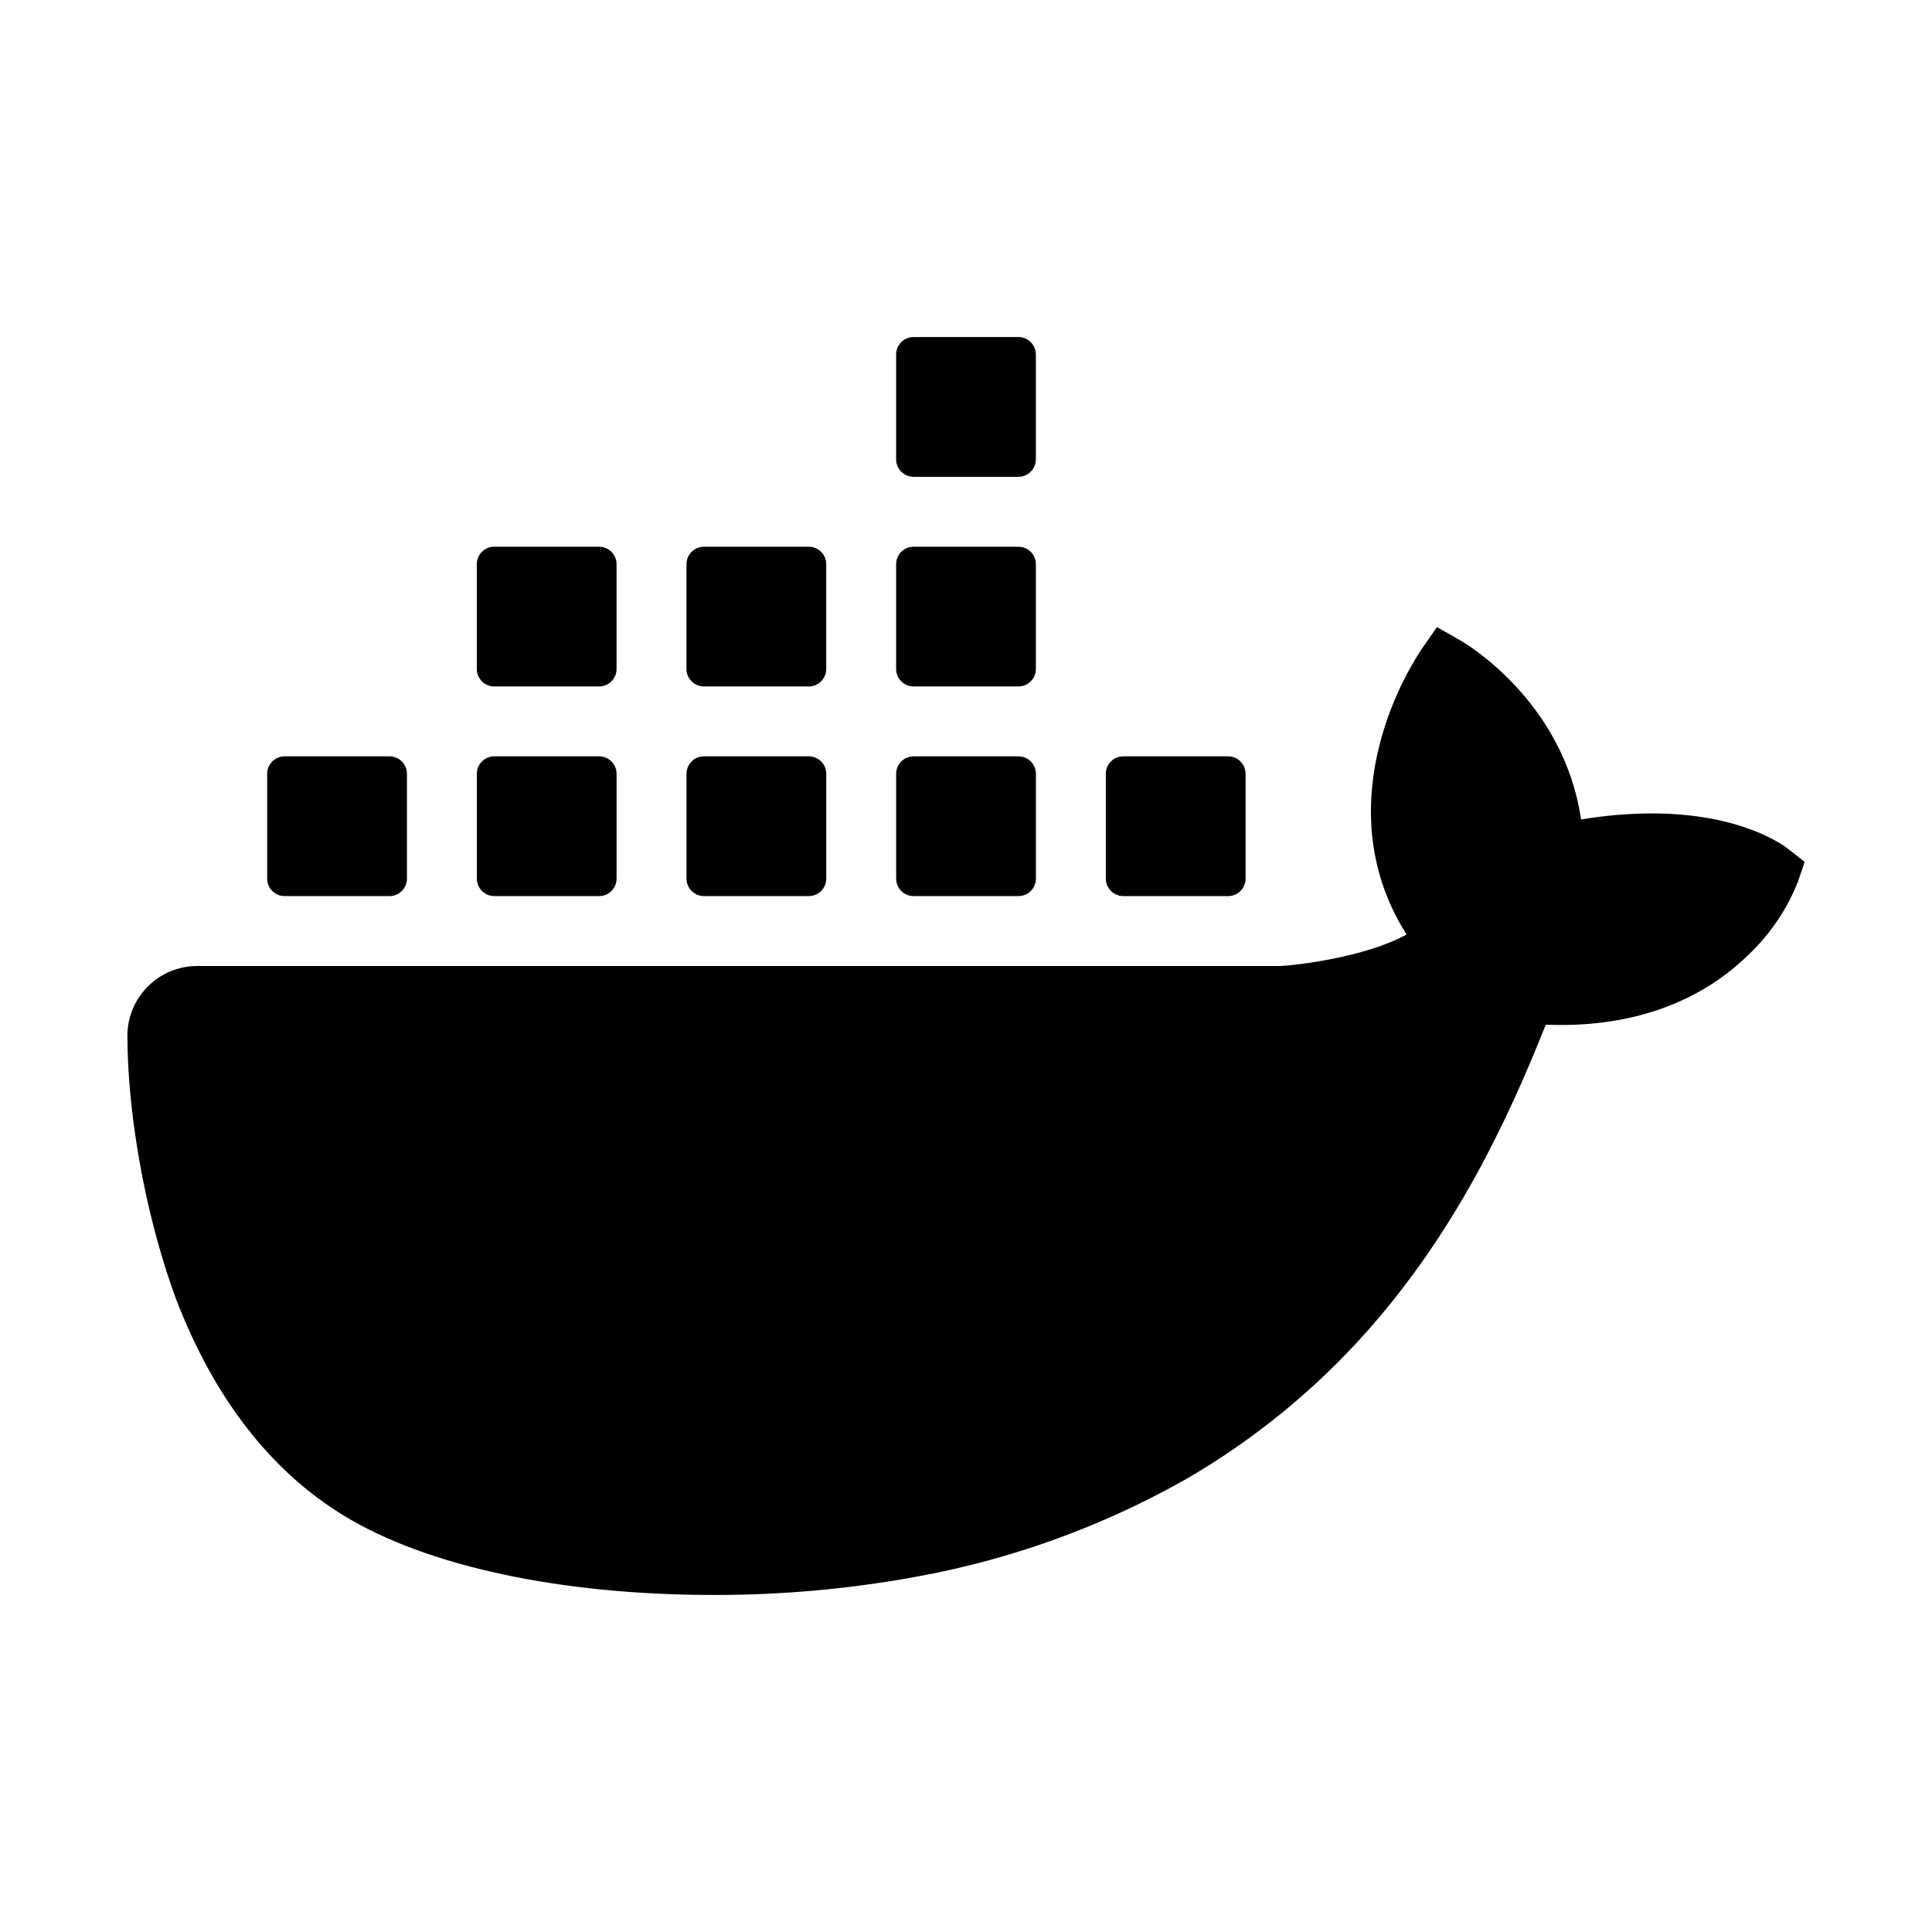
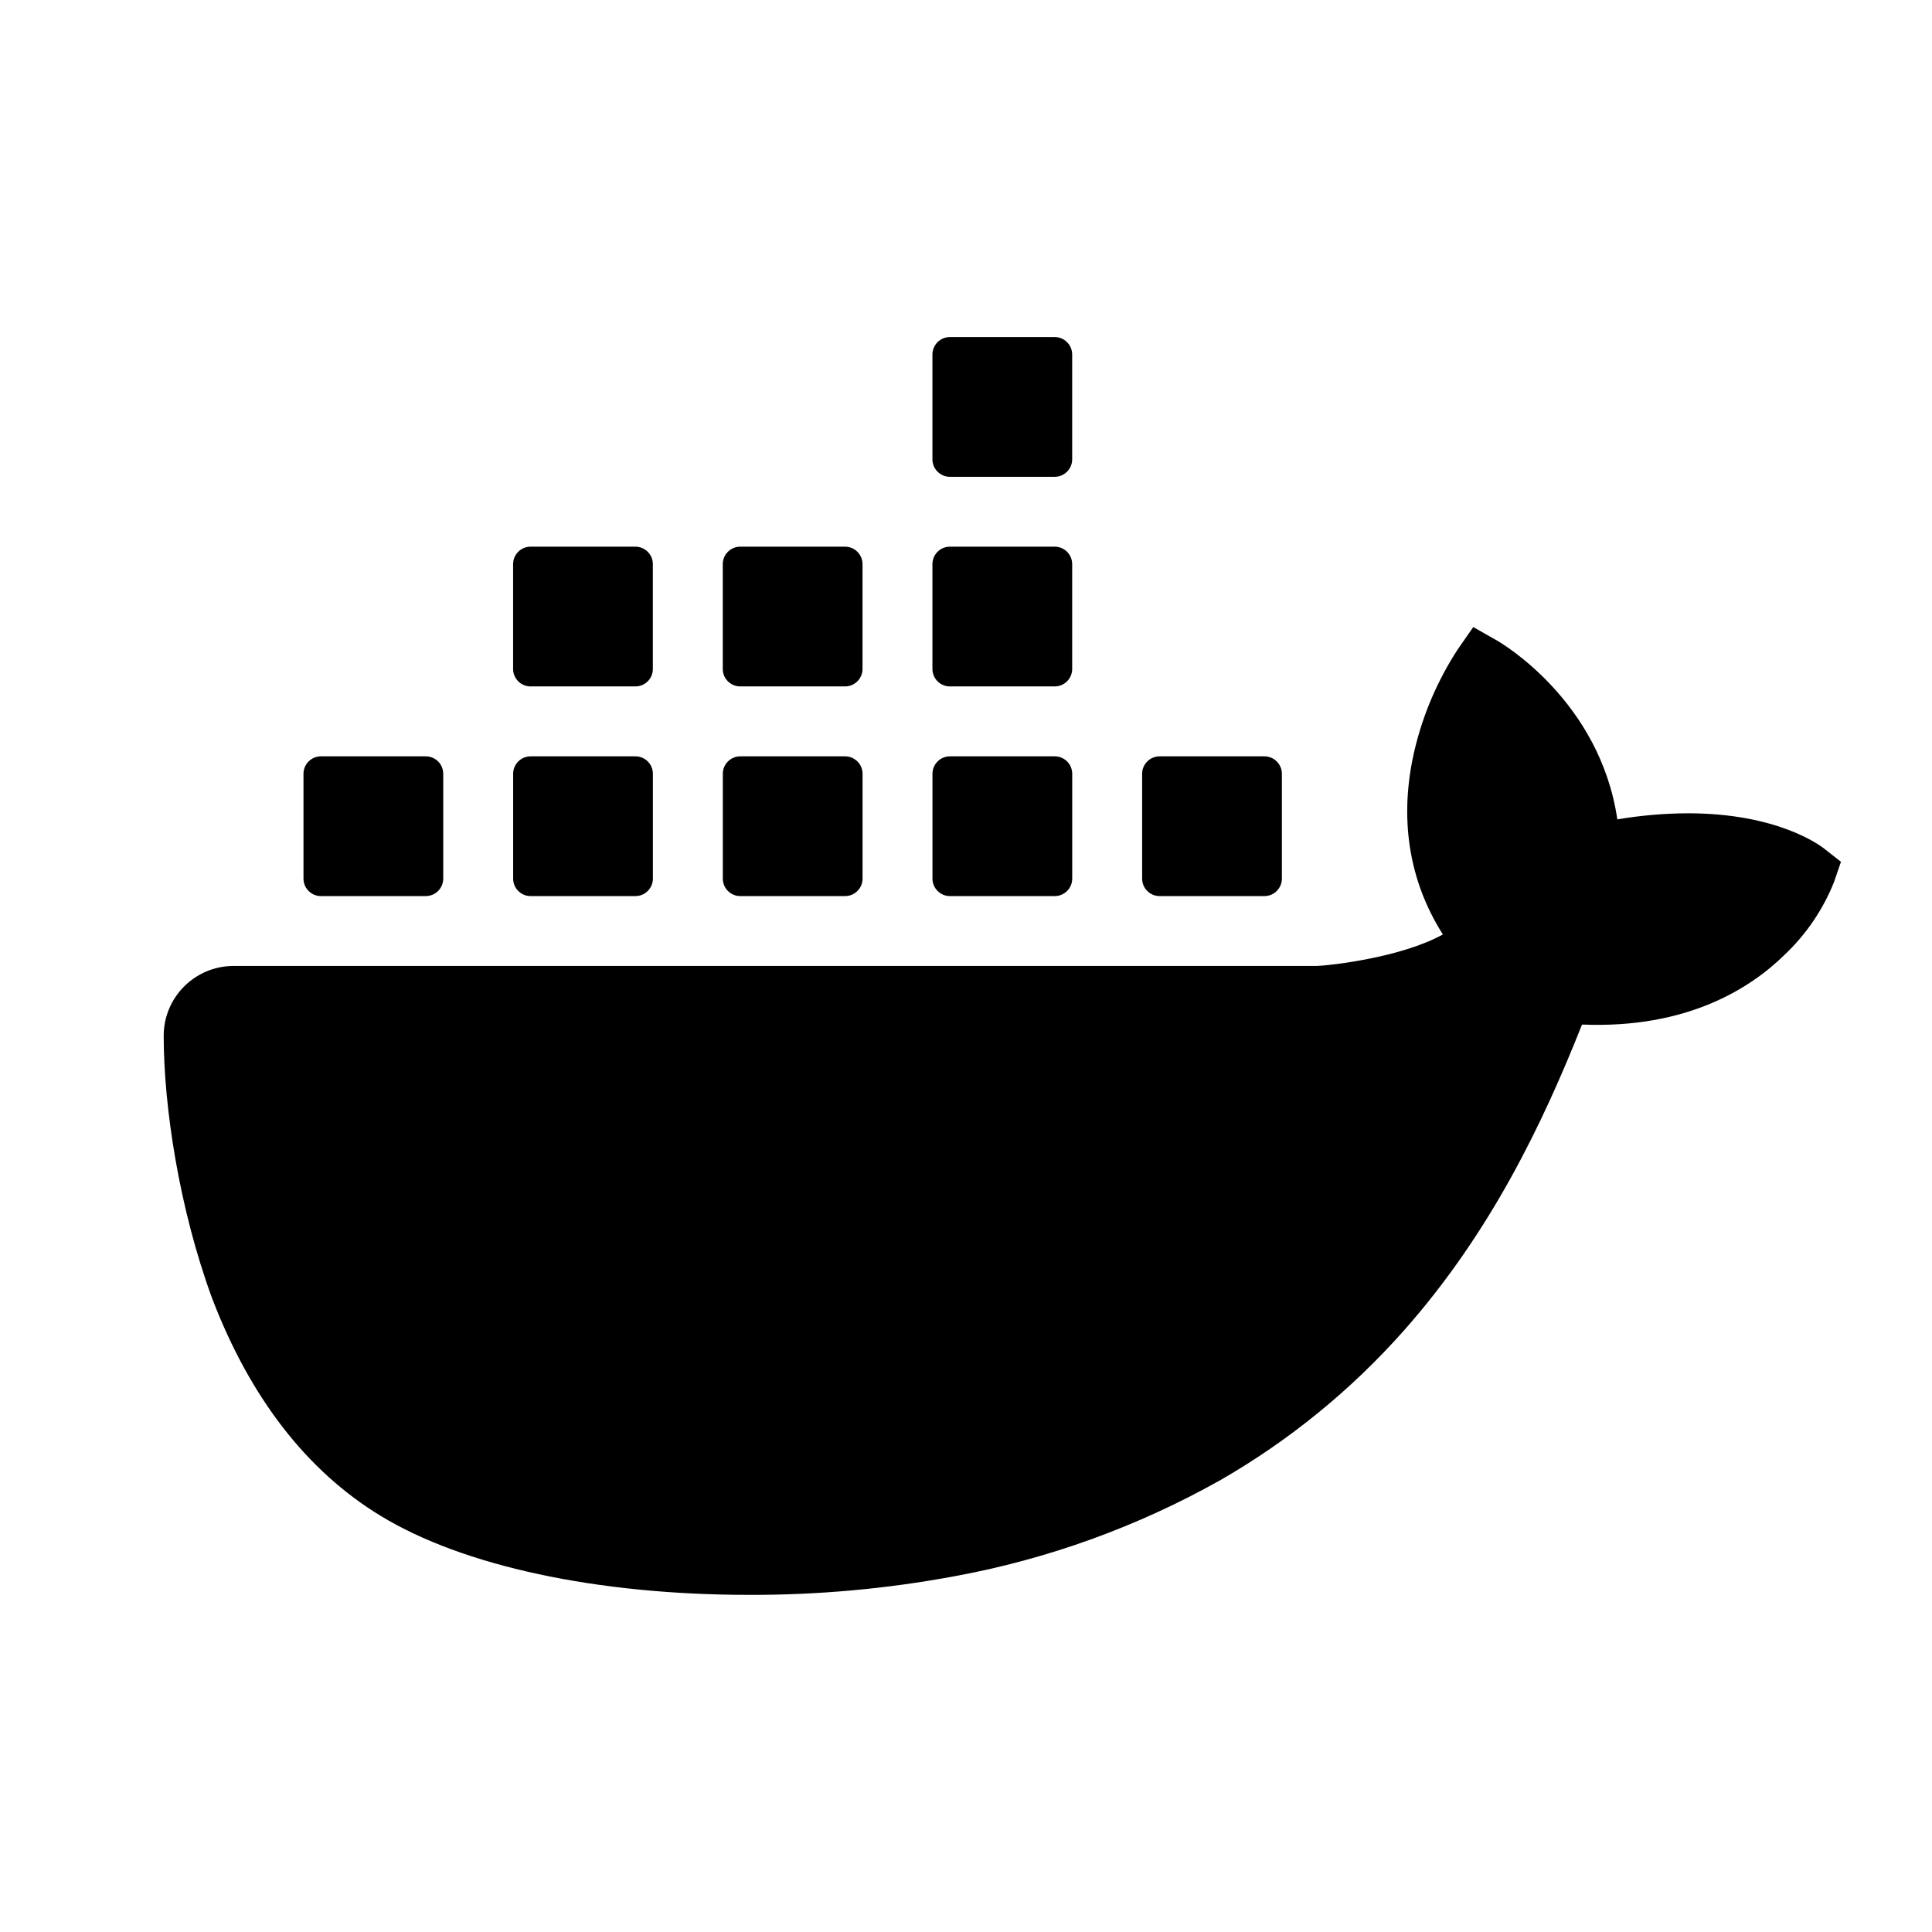
<svg xmlns="http://www.w3.org/2000/svg" fill="#000000" viewBox="0 0 48 48" width="24px" height="24px" version="1.1" id="svg4">
  <defs id="defs8" />
-   <path d="m 22.698,8.374 c -0.24,0 -0.434,0.194 -0.434,0.434 v 2.604 c 0,0.24 0.194,0.434 0.434,0.434 h 2.604 c 0.24,0 0.434,-0.194 0.434,-0.434 V 8.808 c 0,-0.24 -0.194,-0.434 -0.434,-0.434 z M 12.28,13.583 c -0.24,0 -0.434,0.194 -0.434,0.434 v 2.604 c 0,0.24 0.194,0.434 0.434,0.434 h 2.604 c 0.24,0 0.434,-0.194 0.434,-0.434 v -2.604 c 0,-0.24 -0.194,-0.434 -0.434,-0.434 z m 5.209,0 c -0.24,0 -0.434,0.194 -0.434,0.434 v 2.604 c 0,0.24 0.194,0.434 0.434,0.434 h 2.604 c 0.24,0 0.434,-0.194 0.434,-0.434 v -2.604 c 0,-0.24 -0.194,-0.434 -0.434,-0.434 z m 5.209,0 c -0.24,0 -0.434,0.194 -0.434,0.434 v 2.604 c 0,0.24 0.194,0.434 0.434,0.434 h 2.604 c 0.24,0 0.434,-0.194 0.434,-0.434 v -2.604 c 0,-0.24 -0.194,-0.434 -0.434,-0.434 z m 13.003,1.997 -0.393,0.565 c -0.492,0.759 -0.85,1.594 -1.061,2.472 -0.398,1.678 -0.157,3.254 0.699,4.6 -1.034,0.574 -2.797,0.771 -3.132,0.783 H 4.901 c -0.959,0 -1.736,0.777 -1.736,1.736 0,1.736 0.377,4.275 1.204,6.525 0.945,2.469 2.353,4.287 4.183,5.4 2.051,1.251 5.382,1.965 9.159,1.965 1.706,0.005 3.409,-0.149 5.087,-0.459 2.332,-0.426 4.575,-1.238 6.638,-2.401 1.7,-0.98 3.229,-2.228 4.531,-3.693 2.175,-2.452 3.47,-5.182 4.434,-7.608 0.004,-0.002 0.007,-0.003 0.012,-0.007 2.602,0.105 4.177,-0.9 5.026,-1.736 0.537,-0.507 0.956,-1.126 1.228,-1.811 l 0.17,-0.497 -0.41,-0.322 c -0.113,-0.089 -1.168,-0.883 -3.393,-0.883 -0.588,0.002 -1.174,0.054 -1.753,0.151 -0.431,-2.939 -2.87,-4.373 -2.979,-4.437 z M 7.072,18.791 c -0.24,0 -0.434,0.194 -0.434,0.434 v 2.604 c 0,0.24 0.194,0.434 0.434,0.434 h 2.604 c 0.24,0 0.434,-0.194 0.434,-0.434 v -2.604 c 0,-0.24 -0.194,-0.434 -0.434,-0.434 z m 5.209,0 c -0.24,0 -0.434,0.194 -0.434,0.434 v 2.604 c 0,0.24 0.194,0.434 0.434,0.434 h 2.604 c 0.24,0 0.434,-0.194 0.434,-0.434 v -2.604 c 0,-0.24 -0.194,-0.434 -0.434,-0.434 z m 5.209,0 c -0.24,0 -0.434,0.194 -0.434,0.434 v 2.604 c 0,0.24 0.194,0.434 0.434,0.434 h 2.604 c 0.24,0 0.434,-0.194 0.434,-0.434 v -2.604 c 0,-0.24 -0.194,-0.434 -0.434,-0.434 z m 5.209,0 c -0.24,0 -0.434,0.194 -0.434,0.434 v 2.604 c 0,0.24 0.194,0.434 0.434,0.434 h 2.604 c 0.24,0 0.434,-0.194 0.434,-0.434 v -2.604 c 0,-0.24 -0.194,-0.434 -0.434,-0.434 z m 5.209,0 c -0.24,0 -0.434,0.194 -0.434,0.434 v 2.604 c 0,0.24 0.194,0.434 0.434,0.434 h 2.604 c 0.24,0 0.434,-0.194 0.434,-0.434 v -2.604 c 0,-0.24 -0.194,-0.434 -0.434,-0.434 z" id="path2" style="stroke-width:0.868" />
+   <path d="m23.6 8.374c-.24 0-.434.195-.434.434v2.604c0 .24.195.434.434.434h2.604c.24 0 .434-.195.434-.434V8.808c0-.24-.195-.434-.434-.434zM13.182 13.582c-.24 0-.434.195-.434.434v2.604c0 .24.195.434.434.434h2.604c.24 0 .434-.195.434-.434v-2.604c0-.24-.195-.434-.434-.434zm5.209 0c-.24 0-.434.195-.434.434v2.604c0 .24.195.434.434.434h2.604c.24 0 .434-.195.434-.434v-2.604c0-.24-.195-.434-.434-.434zm5.209 0c-.24 0-.434.195-.434.434v2.604c0 .24.195.434.434.434h2.604c.24 0 .434-.195.434-.434v-2.604c0-.24-.195-.434-.434-.434zm13.003 1.997-.393.565c-.492.759-.851 1.594-1.061 2.472-.399 1.678-.157 3.254.699 4.6-1.034.574-2.797.771-3.132.783H5.803c-.959 0-1.736.777-1.736 1.736 0 1.736.377 4.275 1.204 6.524.945 2.469 2.353 4.287 4.183 5.4 2.05 1.251 5.382 1.965 9.159 1.965 1.706.005 3.409-.149 5.087-.46 2.332-.426 4.575-1.238 6.638-2.401 1.7-.98 3.229-2.228 4.53-3.693 2.175-2.452 3.47-5.182 4.434-7.608.004-.002.007-.003.012-.007 2.602.105 4.177-.9 5.026-1.736.536-.507.956-1.126 1.228-1.811l.17-.497-.41-.322c-.113-.089-1.168-.883-3.393-.883-.588.002-1.174.054-1.753.151-.431-2.939-2.87-4.373-2.979-4.437zM7.974 18.791c-.24 0-.434.195-.434.434v2.604c0 .24.195.434.434.434h2.604c.24 0 .434-.195.434-.434v-2.604c0-.24-.195-.434-.434-.434zm5.209 0c-.24 0-.434.195-.434.434v2.604c0 .24.195.434.434.434h2.604c.24 0 .434-.195.434-.434v-2.604c0-.24-.195-.434-.434-.434zm5.209 0c-.24 0-.434.195-.434.434v2.604c0 .24.195.434.434.434h2.604c.24 0 .434-.195.434-.434v-2.604c0-.24-.195-.434-.434-.434zm5.209 0c-.24 0-.434.195-.434.434v2.604c0 .24.195.434.434.434h2.604c.24 0 .434-.195.434-.434v-2.604c0-.24-.195-.434-.434-.434zm5.209 0c-.24 0-.434.195-.434.434v2.604c0 .24.195.434.434.434h2.604c.24 0 .434-.195.434-.434v-2.604c0-.24-.195-.434-.434-.434z" id="path2" style="stroke-width:0.868" />
</svg>
